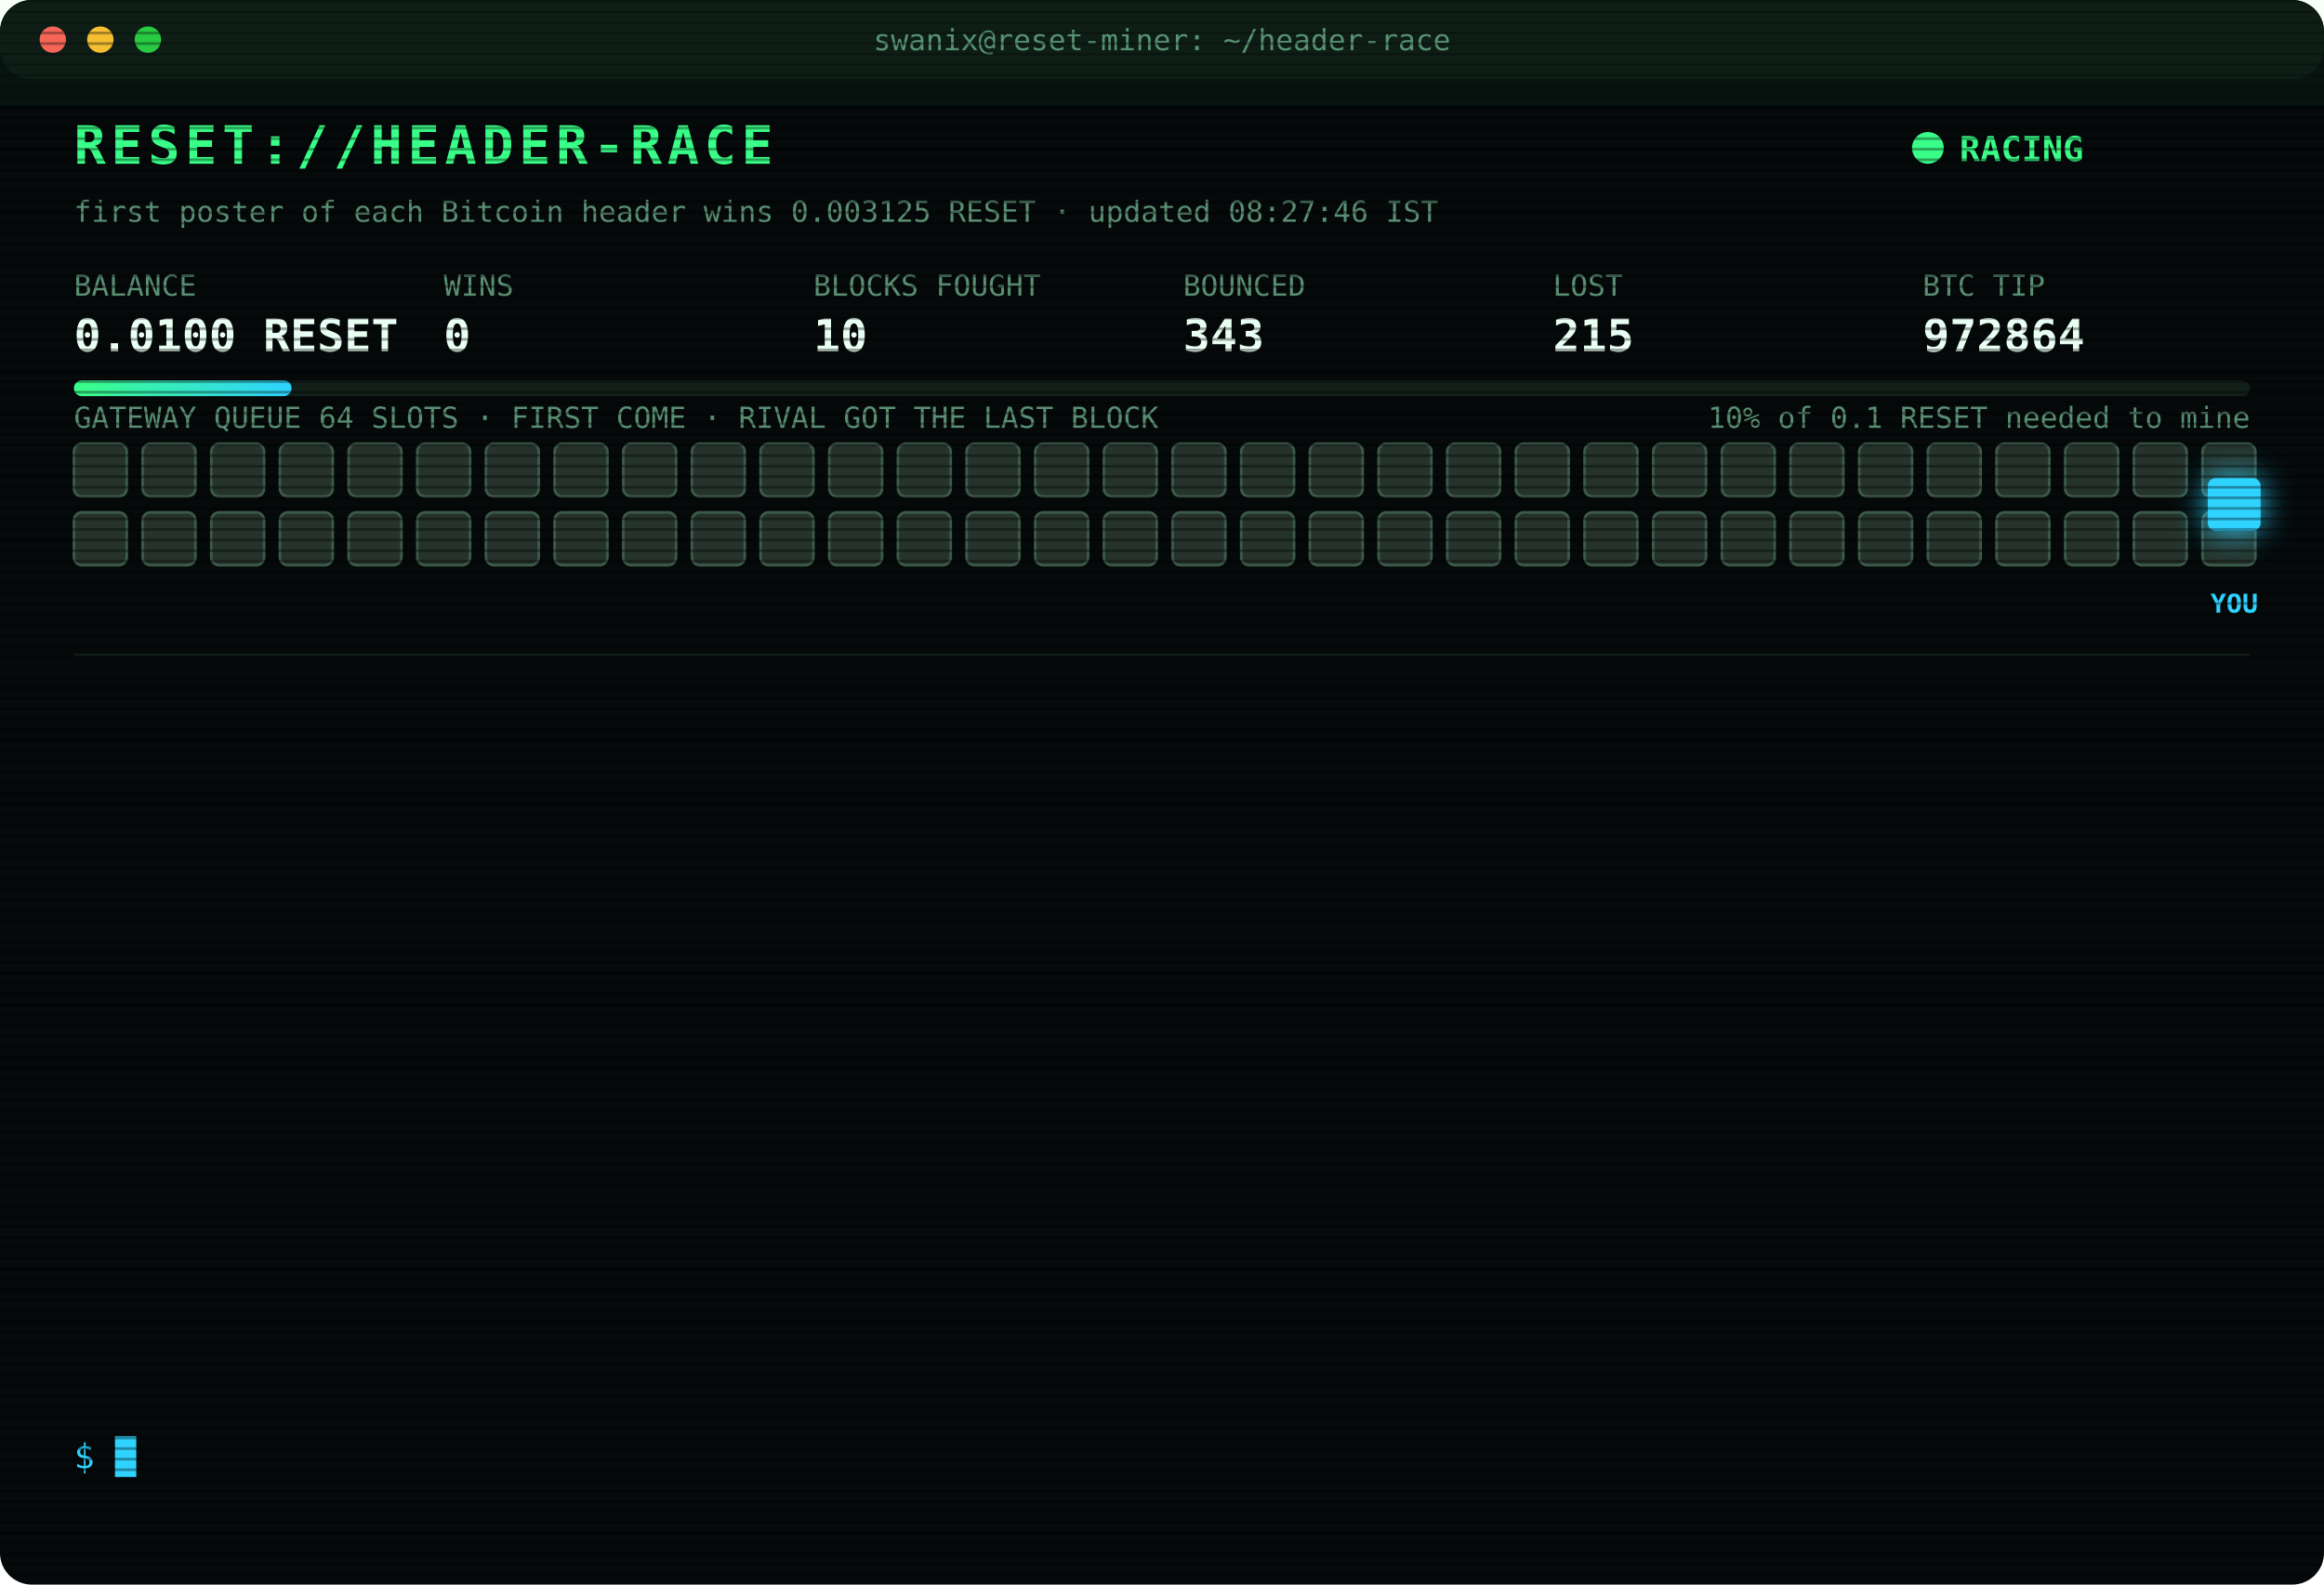
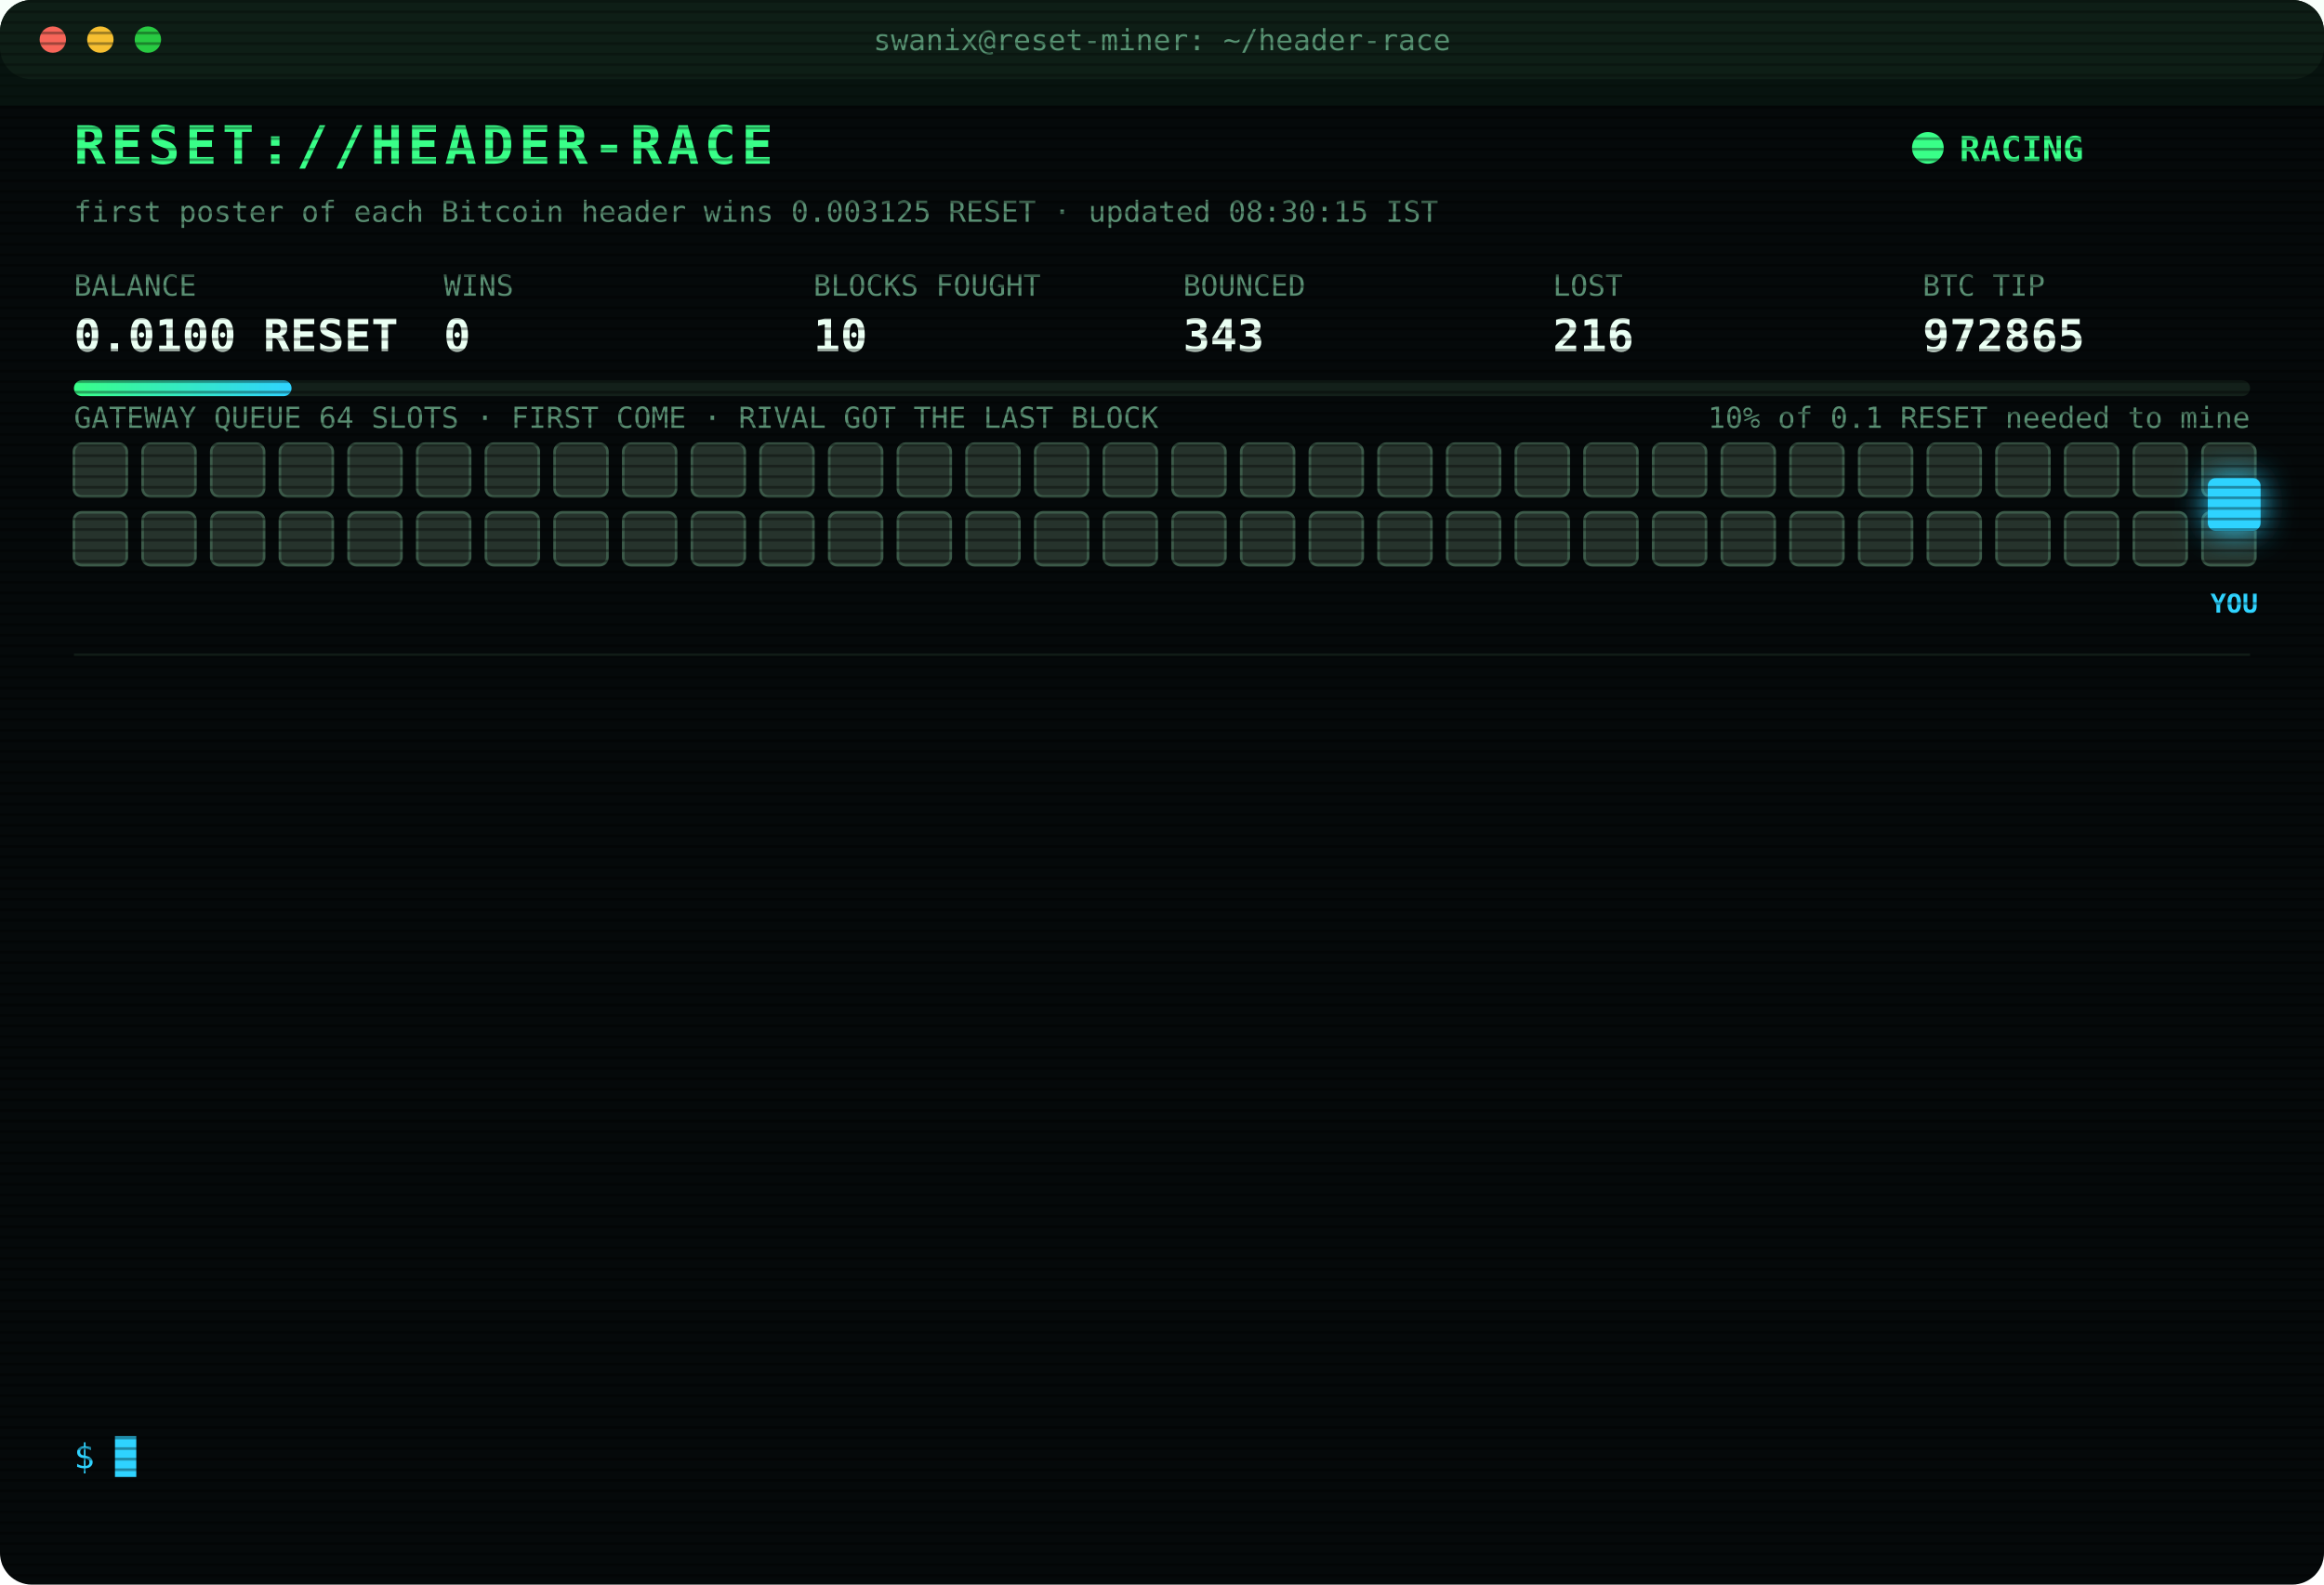
<svg xmlns="http://www.w3.org/2000/svg" width="880" height="600" viewBox="0 0 880 600" font-family="ui-monospace,SFMono-Regular,Menlo,Consolas,monospace">
  <style>
text{font-size:13px;fill:#7CFFB2}
.title{font-size:20px;font-weight:700;fill:#39FF88;letter-spacing:2px;animation:glitch 3s infinite steps(1)}
.sub{fill:#2fd3ff}.k{fill:#5a8f73;font-size:11px}.v{font-size:17px;font-weight:700;fill:#eafff3}
.ts{fill:#3f6b56}.boot{fill:#2fd3ff}.dim{fill:#5a8f73}.bad{fill:#ff4d6d}.warn{fill:#ffd23f}.mag{fill:#ff5cf0}.win{fill:#39FF88;font-weight:700}
.tag{font-size:10px;fill:#2fd3ff;font-weight:700}
.rival{fill:#26332c;stroke:#3c5a49;animation:jam 1.2s infinite alternate}
.idle{fill:#141c18;stroke:#22302a;animation:breathe 4s infinite}
.me{fill:#2fd3ff;filter:drop-shadow(0 0 6px #2fd3ff)}
.hover{animation:nudge 1.1s infinite ease-in-out}.bounce{animation:kick 1.4s infinite}
.ln{opacity:0;animation:in .4s forwards}
.cur{animation:blink 1s infinite steps(1)}
.scan{animation:scan 6s infinite linear}
.led{animation:blink 1.4s infinite}
@keyframes in{from{opacity:0;transform:translateX(-6px)}to{opacity:1;transform:none}}
@keyframes blink{50%{opacity:0}}
@keyframes jam{to{fill:#33463b}}
@keyframes breathe{50%{opacity:.4}}
@keyframes nudge{50%{transform:translateX(-10px)}}
@keyframes kick{0%,100%{transform:none}30%{transform:translateX(-14px)}55%{transform:translateX(10px) translateY(-6px)}}
@keyframes glitch{0%,92%{transform:none}93%{transform:translateX(2px);fill:#ff4d6d}95%{transform:translateX(-2px);fill:#2fd3ff}97%{transform:none}}
@keyframes scan{from{transform:translateY(-40px)}to{transform:translateY(600px)}}
</style>
  <defs>
    <pattern id="sl" width="4" height="4" patternUnits="userSpaceOnUse">
      <rect width="4" height="1" fill="#000" opacity=".35" />
    </pattern>
    <linearGradient id="bar">
      <stop offset="0" stop-color="#39FF88" />
      <stop offset="1" stop-color="#2fd3ff" />
    </linearGradient>
  </defs>
  <rect width="880" height="600" rx="12" fill="#05090a" />
  <rect width="880" height="30" rx="12" fill="#0d1512" />
  <circle cx="20" cy="15" r="5" fill="#ff5f57" />
  <circle cx="38" cy="15" r="5" fill="#febc2e" />
  <circle cx="56" cy="15" r="5" fill="#28c840" />
  <text x="440" y="19" text-anchor="middle" class="k">swanix@reset-miner: ~/header-race</text>
  <text x="28" y="62" class="title">RESET://HEADER-RACE</text>
  <circle class="led" cx="730" cy="56" r="6" fill="#39FF88" />
  <text x="742" y="61" class="win">RACING</text>
-   <text x="28" y="84" class="k">first poster of each Bitcoin header wins 0.003125 RESET · updated 08:27:46 IST</text>
+   <text x="28" y="84" class="k">first poster of each Bitcoin header wins 0.003125 RESET · updated 08:30:15 IST</text>
  <text x="28" y="112" class="k">BALANCE</text>
  <text x="28" y="133" class="v">0.0100 RESET</text>
  <text x="168" y="112" class="k">WINS</text>
  <text x="168" y="133" class="v">0</text>
  <text x="308" y="112" class="k">BLOCKS FOUGHT</text>
  <text x="308" y="133" class="v">10</text>
  <text x="448" y="112" class="k">BOUNCED</text>
  <text x="448" y="133" class="v">343</text>
  <text x="588" y="112" class="k">LOST</text>
-   <text x="588" y="133" class="v">215</text>
+   <text x="588" y="133" class="v">216</text>
  <text x="728" y="112" class="k">BTC TIP</text>
-   <text x="728" y="133" class="v">972864</text>
+   <text x="728" y="133" class="v">972865</text>
  <rect x="28" y="144" width="824" height="6" rx="3" fill="#13201a" />
  <rect x="28" y="144" width="82.4" height="6" rx="3" fill="url(#bar)" />
  <text x="852" y="162" text-anchor="end" class="k">10% of 0.1 RESET needed to mine</text>
  <text x="28" y="162" class="k">GATEWAY QUEUE 64 SLOTS · FIRST COME · RIVAL GOT THE LAST BLOCK</text>
  <rect class="rival" x="28" y="168" width="20" height="20" rx="3" style="animation-delay:0.00s" />
  <rect class="rival" x="54" y="168" width="20" height="20" rx="3" style="animation-delay:0.05s" />
  <rect class="rival" x="80" y="168" width="20" height="20" rx="3" style="animation-delay:0.10s" />
  <rect class="rival" x="106" y="168" width="20" height="20" rx="3" style="animation-delay:0.15s" />
  <rect class="rival" x="132" y="168" width="20" height="20" rx="3" style="animation-delay:0.20s" />
  <rect class="rival" x="158" y="168" width="20" height="20" rx="3" style="animation-delay:0.25s" />
  <rect class="rival" x="184" y="168" width="20" height="20" rx="3" style="animation-delay:0.30s" />
  <rect class="rival" x="210" y="168" width="20" height="20" rx="3" style="animation-delay:0.35s" />
  <rect class="rival" x="236" y="168" width="20" height="20" rx="3" style="animation-delay:0.40s" />
  <rect class="rival" x="262" y="168" width="20" height="20" rx="3" style="animation-delay:0.45s" />
  <rect class="rival" x="288" y="168" width="20" height="20" rx="3" style="animation-delay:0.50s" />
  <rect class="rival" x="314" y="168" width="20" height="20" rx="3" style="animation-delay:0.55s" />
  <rect class="rival" x="340" y="168" width="20" height="20" rx="3" style="animation-delay:0.60s" />
  <rect class="rival" x="366" y="168" width="20" height="20" rx="3" style="animation-delay:0.65s" />
  <rect class="rival" x="392" y="168" width="20" height="20" rx="3" style="animation-delay:0.70s" />
  <rect class="rival" x="418" y="168" width="20" height="20" rx="3" style="animation-delay:0.75s" />
  <rect class="rival" x="444" y="168" width="20" height="20" rx="3" style="animation-delay:0.80s" />
  <rect class="rival" x="470" y="168" width="20" height="20" rx="3" style="animation-delay:0.85s" />
  <rect class="rival" x="496" y="168" width="20" height="20" rx="3" style="animation-delay:0.90s" />
  <rect class="rival" x="522" y="168" width="20" height="20" rx="3" style="animation-delay:0.95s" />
  <rect class="rival" x="548" y="168" width="20" height="20" rx="3" style="animation-delay:1.00s" />
  <rect class="rival" x="574" y="168" width="20" height="20" rx="3" style="animation-delay:1.05s" />
  <rect class="rival" x="600" y="168" width="20" height="20" rx="3" style="animation-delay:1.10s" />
  <rect class="rival" x="626" y="168" width="20" height="20" rx="3" style="animation-delay:1.15s" />
  <rect class="rival" x="652" y="168" width="20" height="20" rx="3" style="animation-delay:1.20s" />
  <rect class="rival" x="678" y="168" width="20" height="20" rx="3" style="animation-delay:1.25s" />
  <rect class="rival" x="704" y="168" width="20" height="20" rx="3" style="animation-delay:1.30s" />
  <rect class="rival" x="730" y="168" width="20" height="20" rx="3" style="animation-delay:1.35s" />
  <rect class="rival" x="756" y="168" width="20" height="20" rx="3" style="animation-delay:1.40s" />
  <rect class="rival" x="782" y="168" width="20" height="20" rx="3" style="animation-delay:1.45s" />
  <rect class="rival" x="808" y="168" width="20" height="20" rx="3" style="animation-delay:1.50s" />
  <rect class="rival" x="834" y="168" width="20" height="20" rx="3" style="animation-delay:1.55s" />
  <rect class="rival" x="28" y="194" width="20" height="20" rx="3" style="animation-delay:1.60s" />
  <rect class="rival" x="54" y="194" width="20" height="20" rx="3" style="animation-delay:1.65s" />
  <rect class="rival" x="80" y="194" width="20" height="20" rx="3" style="animation-delay:1.70s" />
  <rect class="rival" x="106" y="194" width="20" height="20" rx="3" style="animation-delay:1.75s" />
  <rect class="rival" x="132" y="194" width="20" height="20" rx="3" style="animation-delay:1.80s" />
  <rect class="rival" x="158" y="194" width="20" height="20" rx="3" style="animation-delay:1.85s" />
  <rect class="rival" x="184" y="194" width="20" height="20" rx="3" style="animation-delay:1.90s" />
  <rect class="rival" x="210" y="194" width="20" height="20" rx="3" style="animation-delay:1.95s" />
  <rect class="rival" x="236" y="194" width="20" height="20" rx="3" style="animation-delay:2.00s" />
  <rect class="rival" x="262" y="194" width="20" height="20" rx="3" style="animation-delay:2.05s" />
  <rect class="rival" x="288" y="194" width="20" height="20" rx="3" style="animation-delay:2.10s" />
  <rect class="rival" x="314" y="194" width="20" height="20" rx="3" style="animation-delay:2.15s" />
  <rect class="rival" x="340" y="194" width="20" height="20" rx="3" style="animation-delay:2.20s" />
  <rect class="rival" x="366" y="194" width="20" height="20" rx="3" style="animation-delay:2.25s" />
  <rect class="rival" x="392" y="194" width="20" height="20" rx="3" style="animation-delay:2.30s" />
  <rect class="rival" x="418" y="194" width="20" height="20" rx="3" style="animation-delay:2.35s" />
  <rect class="rival" x="444" y="194" width="20" height="20" rx="3" style="animation-delay:2.40s" />
  <rect class="rival" x="470" y="194" width="20" height="20" rx="3" style="animation-delay:2.45s" />
  <rect class="rival" x="496" y="194" width="20" height="20" rx="3" style="animation-delay:2.50s" />
  <rect class="rival" x="522" y="194" width="20" height="20" rx="3" style="animation-delay:2.55s" />
  <rect class="rival" x="548" y="194" width="20" height="20" rx="3" style="animation-delay:2.60s" />
  <rect class="rival" x="574" y="194" width="20" height="20" rx="3" style="animation-delay:2.65s" />
  <rect class="rival" x="600" y="194" width="20" height="20" rx="3" style="animation-delay:2.70s" />
  <rect class="rival" x="626" y="194" width="20" height="20" rx="3" style="animation-delay:2.75s" />
  <rect class="rival" x="652" y="194" width="20" height="20" rx="3" style="animation-delay:2.80s" />
  <rect class="rival" x="678" y="194" width="20" height="20" rx="3" style="animation-delay:2.85s" />
  <rect class="rival" x="704" y="194" width="20" height="20" rx="3" style="animation-delay:2.90s" />
  <rect class="rival" x="730" y="194" width="20" height="20" rx="3" style="animation-delay:2.95s" />
  <rect class="rival" x="756" y="194" width="20" height="20" rx="3" style="animation-delay:3.00s" />
  <rect class="rival" x="782" y="194" width="20" height="20" rx="3" style="animation-delay:3.05s" />
  <rect class="rival" x="808" y="194" width="20" height="20" rx="3" style="animation-delay:3.10s" />
  <rect class="rival" x="834" y="194" width="20" height="20" rx="3" style="animation-delay:3.15s" />
  <g class="hover">
    <rect class="me" x="836" y="181" width="20" height="20" rx="3" />
    <text class="tag" x="846" y="232" text-anchor="middle">YOU</text>
  </g>
  <line x1="28" x2="852" y1="248" y2="248" stroke="#13201a" />
  <g class="ln" style="animation-delay:0.40s">
-     <text x="28" y="270" class="ts">06:08:52</text>
-     <text x="104" y="270" class="bad">[LOST] #972851 taken by a rival miner</text>
+     <text x="28" y="270" class="ts">06:13:19</text>
+     <text x="104" y="270" class="bad">[LOST] #972852 taken by a rival miner</text>
  </g>
  <g class="ln" style="animation-delay:0.65s">
-     <text x="28" y="292" class="ts">06:13:19</text>
-     <text x="104" y="292" class="bad">[LOST] #972852 taken by a rival miner</text>
+     <text x="28" y="292" class="ts">06:26:21</text>
+     <text x="104" y="292" class="bad">[LOST] #972854 taken by a rival miner</text>
  </g>
  <g class="ln" style="animation-delay:0.90s">
-     <text x="28" y="314" class="ts">06:26:21</text>
-     <text x="104" y="314" class="bad">[LOST] #972854 taken by a rival miner</text>
+     <text x="28" y="314" class="ts">06:37:52</text>
+     <text x="104" y="314" class="bad">[LOST] #972855 taken by a rival miner</text>
  </g>
  <g class="ln" style="animation-delay:1.15s">
-     <text x="28" y="336" class="ts">06:37:52</text>
-     <text x="104" y="336" class="bad">[LOST] #972855 taken by a rival miner</text>
+     <text x="28" y="336" class="ts">06:45:28</text>
+     <text x="104" y="336" class="bad">[LOST] #972856 taken by a rival miner</text>
  </g>
  <g class="ln" style="animation-delay:1.40s">
-     <text x="28" y="358" class="ts">06:45:28</text>
-     <text x="104" y="358" class="bad">[LOST] #972856 taken by a rival miner</text>
+     <text x="28" y="358" class="ts">07:16:51</text>
+     <text x="104" y="358" class="bad">[LOST] #972857 taken by a rival miner</text>
  </g>
  <g class="ln" style="animation-delay:1.65s">
-     <text x="28" y="380" class="ts">07:16:51</text>
-     <text x="104" y="380" class="bad">[LOST] #972857 taken by a rival miner</text>
+     <text x="28" y="380" class="ts">07:27:34</text>
+     <text x="104" y="380" class="bad">[LOST] #972858 taken by a rival miner</text>
  </g>
  <g class="ln" style="animation-delay:1.90s">
-     <text x="28" y="402" class="ts">07:27:34</text>
-     <text x="104" y="402" class="bad">[LOST] #972858 taken by a rival miner</text>
+     <text x="28" y="402" class="ts">07:34:38</text>
+     <text x="104" y="402" class="bad">[LOST] #972859 taken by a rival miner</text>
  </g>
  <g class="ln" style="animation-delay:2.15s">
-     <text x="28" y="424" class="ts">07:34:38</text>
-     <text x="104" y="424" class="bad">[LOST] #972859 taken by a rival miner</text>
+     <text x="28" y="424" class="ts">07:38:28</text>
+     <text x="104" y="424" class="bad">[LOST] #972860 taken by a rival miner</text>
  </g>
  <g class="ln" style="animation-delay:2.40s">
-     <text x="28" y="446" class="ts">07:38:28</text>
-     <text x="104" y="446" class="bad">[LOST] #972860 taken by a rival miner</text>
+     <text x="28" y="446" class="ts">07:40:30</text>
+     <text x="104" y="446" class="dim">[STINT END] calls 768 · wins 0</text>
  </g>
  <g class="ln" style="animation-delay:2.65s">
-     <text x="28" y="468" class="ts">07:40:30</text>
-     <text x="104" y="468" class="dim">[STINT END] calls 768 · wins 0</text>
+     <text x="28" y="468" class="ts">07:45:23</text>
+     <text x="104" y="468" class="boot">[BOOT] racer v3 online · 3 feeds · stint 340m</text>
  </g>
  <g class="ln" style="animation-delay:2.90s">
-     <text x="28" y="490" class="ts">07:45:23</text>
-     <text x="104" y="490" class="boot">[BOOT] racer v3 online · 3 feeds · stint 340m</text>
+     <text x="28" y="490" class="ts">08:11:29</text>
+     <text x="104" y="490" class="bad">[LOST] #972862 taken by a rival miner</text>
  </g>
  <g class="ln" style="animation-delay:3.15s">
-     <text x="28" y="512" class="ts">08:11:29</text>
-     <text x="104" y="512" class="bad">[LOST] #972862 taken by a rival miner</text>
+     <text x="28" y="512" class="ts">08:27:46</text>
+     <text x="104" y="512" class="bad">[LOST] #972864 taken by a rival miner</text>
  </g>
  <g class="ln" style="animation-delay:3.40s">
-     <text x="28" y="534" class="ts">08:27:46</text>
-     <text x="104" y="534" class="bad">[LOST] #972864 taken by a rival miner</text>
+     <text x="28" y="534" class="ts">08:30:15</text>
+     <text x="104" y="534" class="bad">[LOST] #972865 taken by a rival miner</text>
  </g>
  <text x="28" y="556" class="sub">$ <tspan class="cur">█</tspan>
  </text>
  <rect width="880" height="600" rx="12" fill="url(#sl)" pointer-events="none" />
  <rect class="scan" width="880" height="40" fill="#39FF88" opacity=".04" />
</svg>
